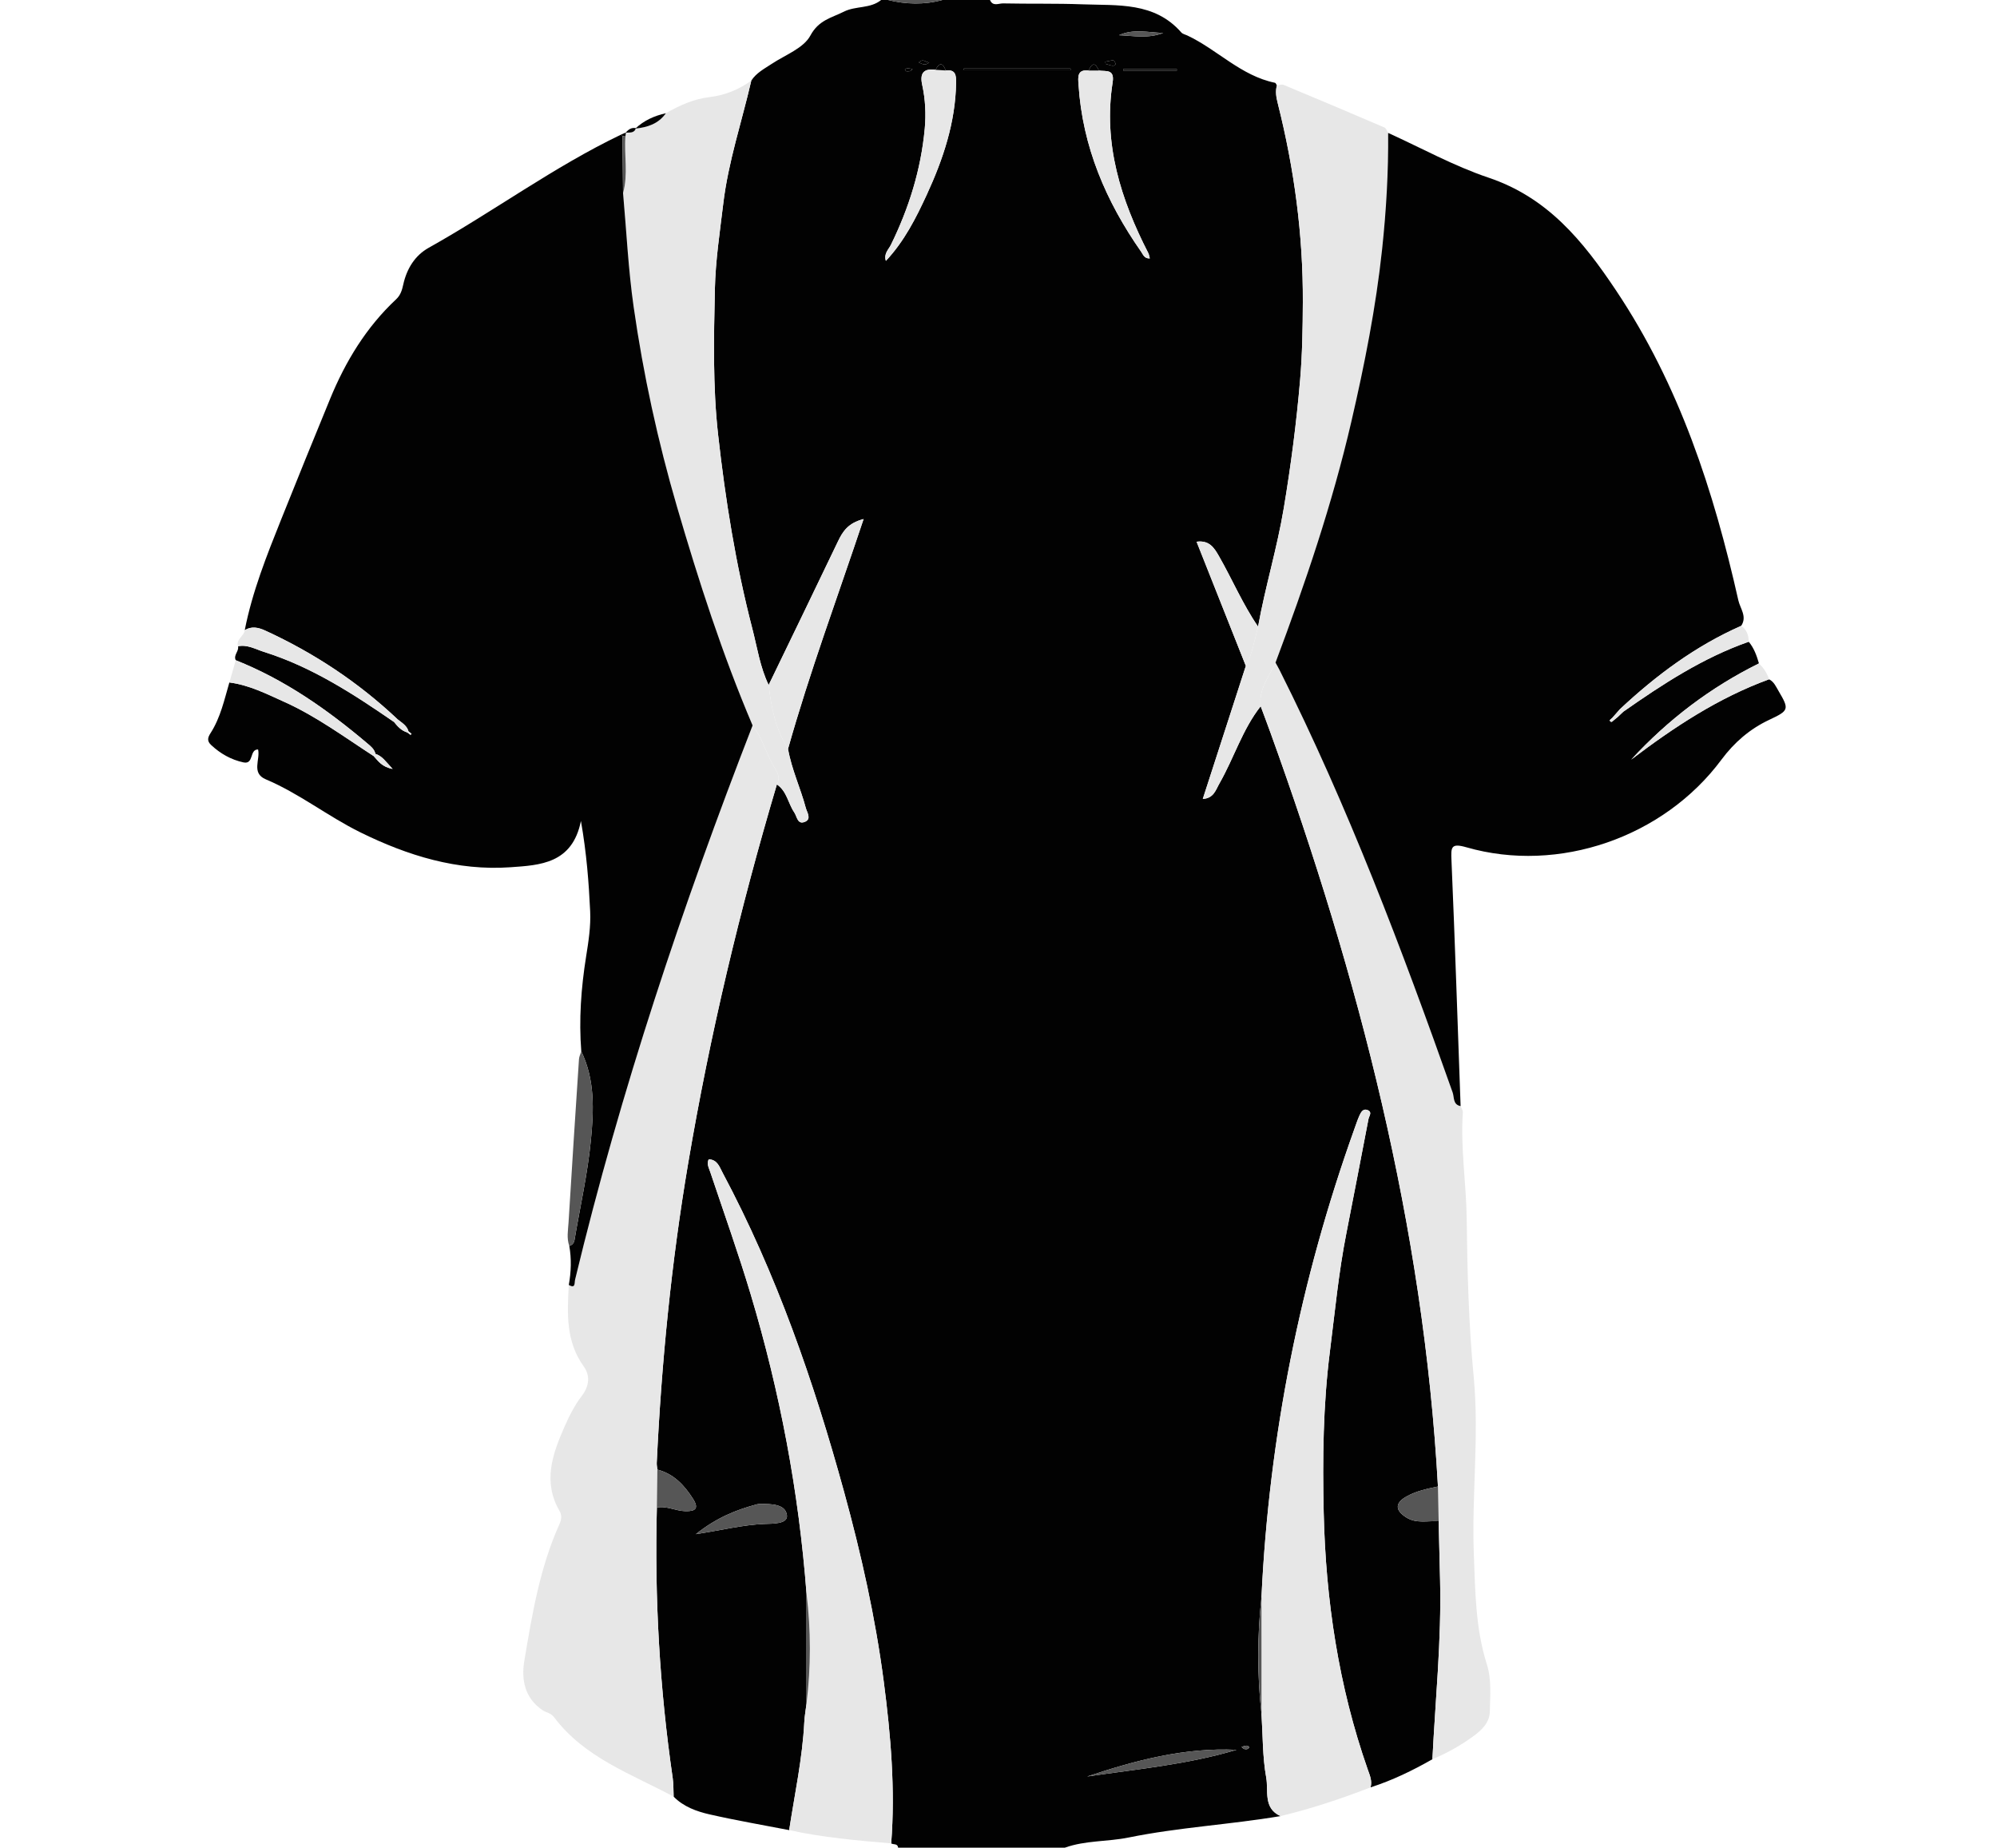
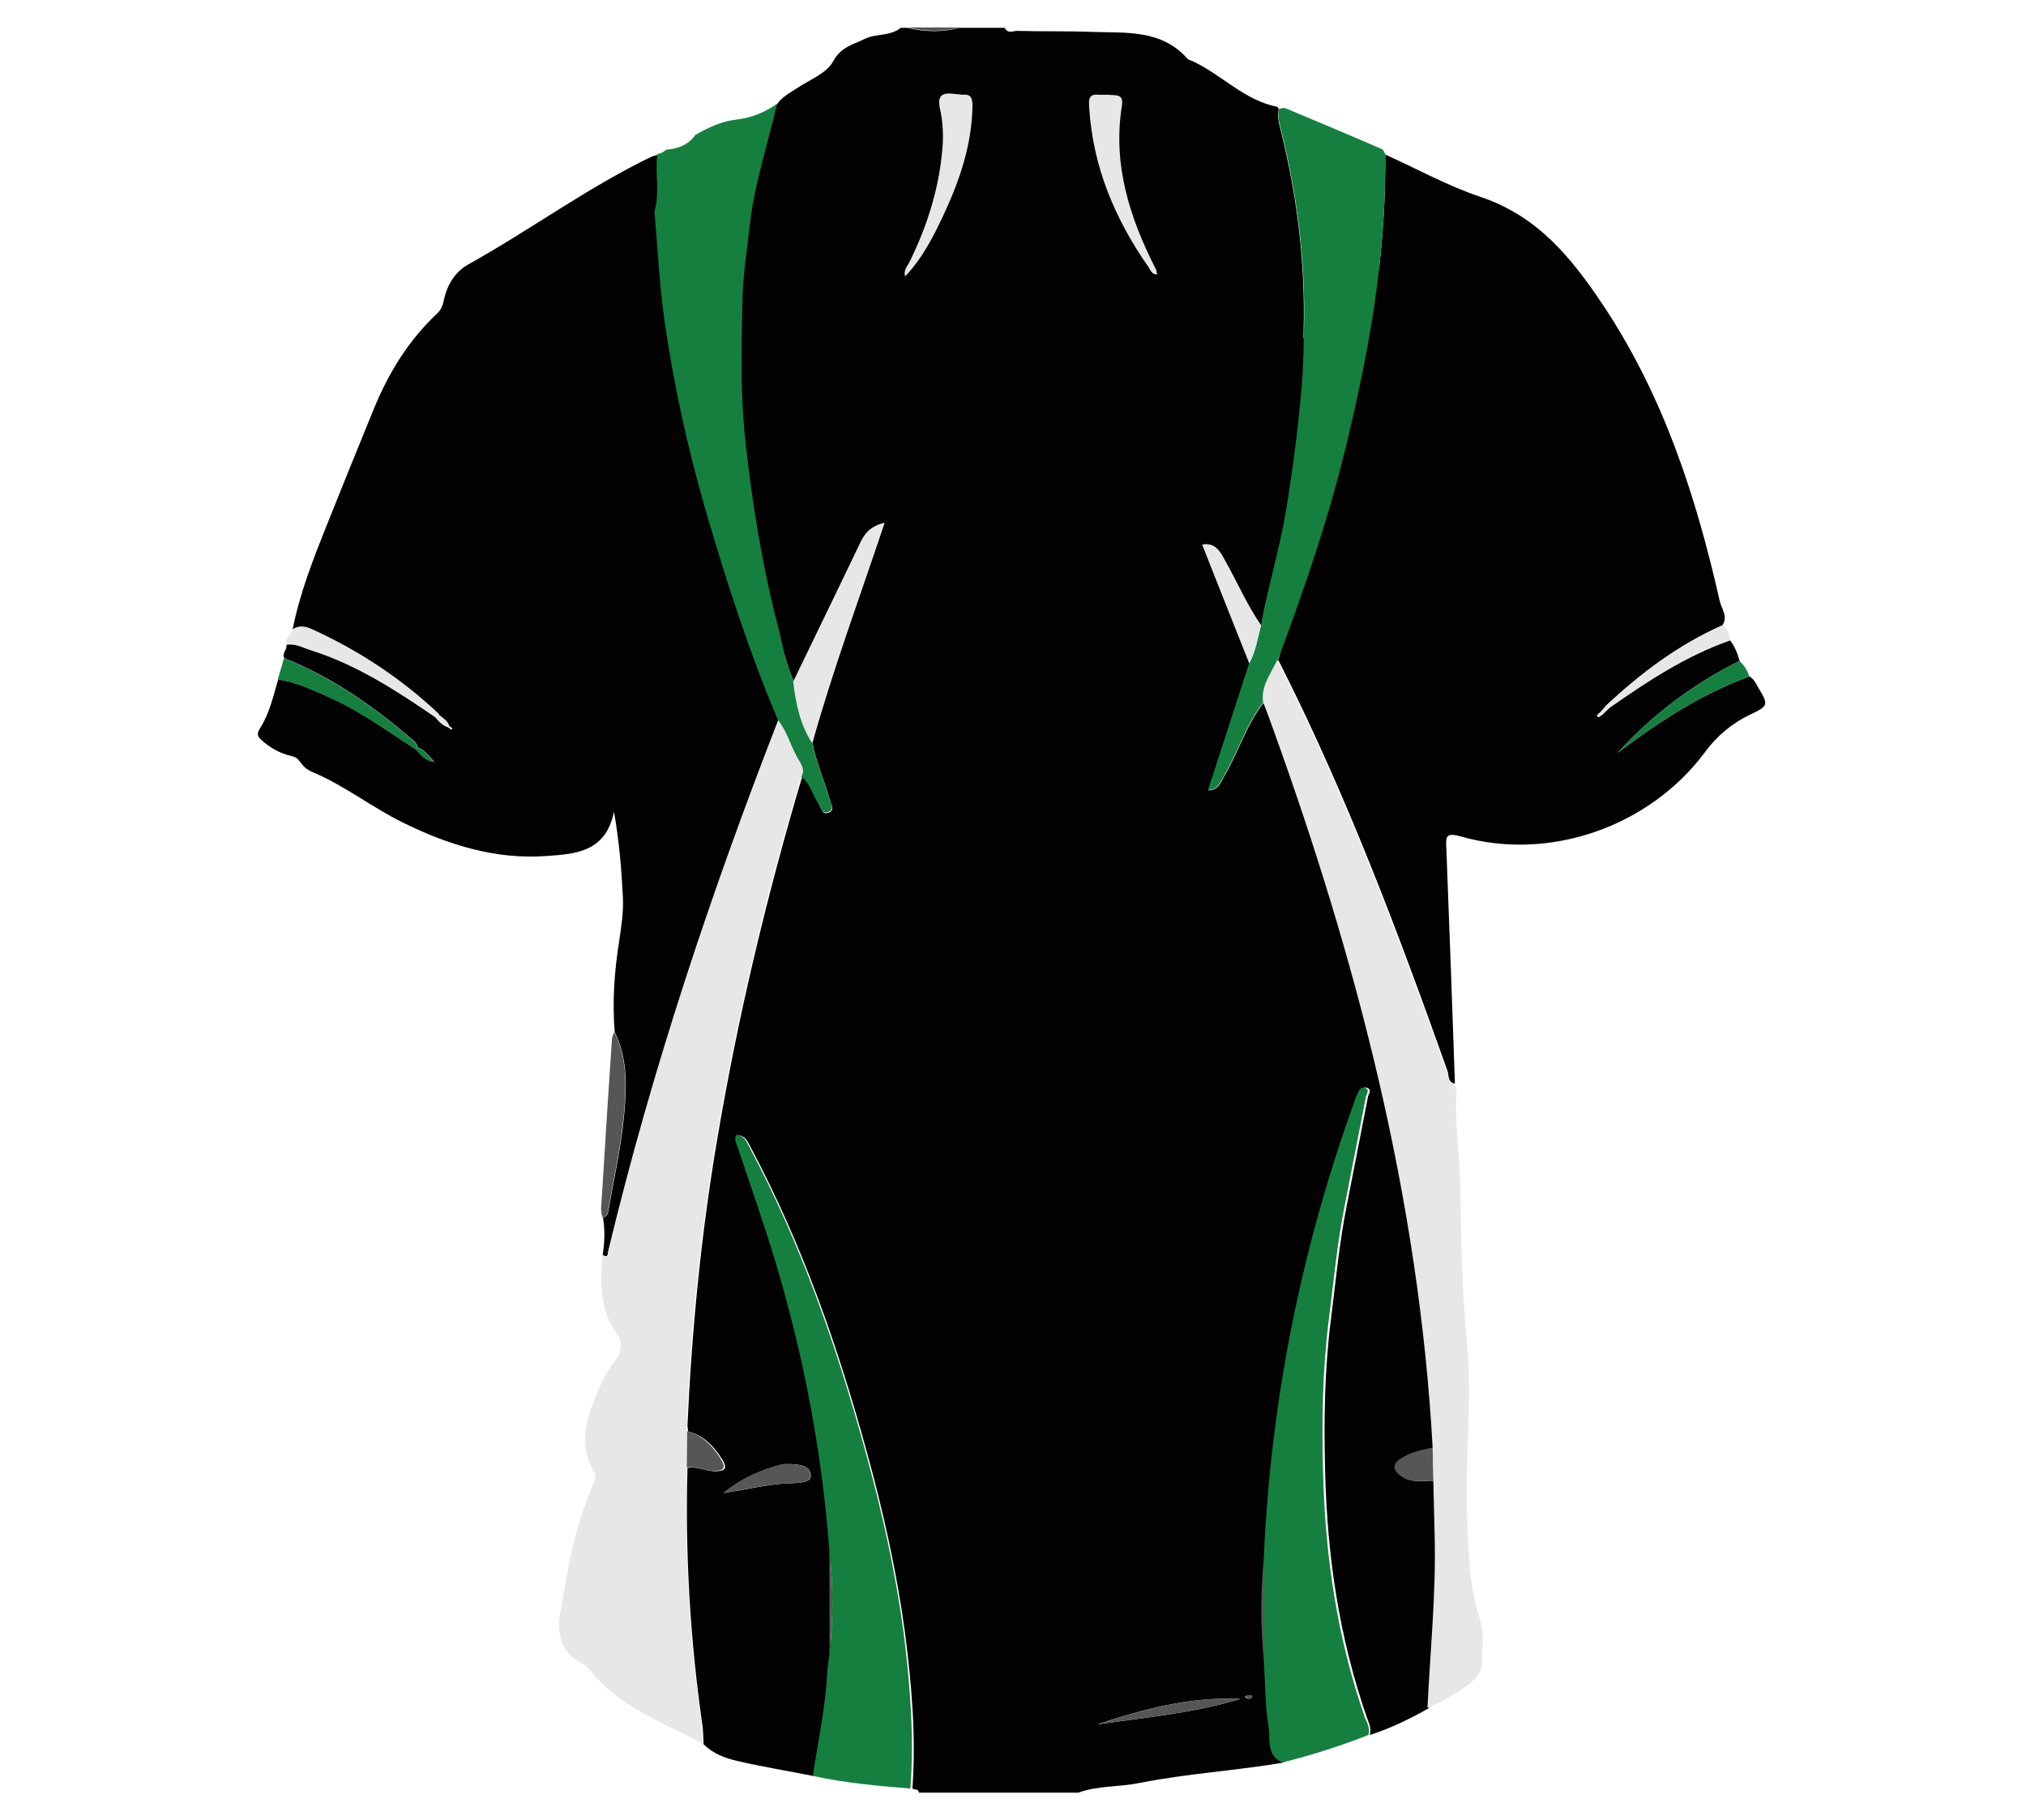
- <svg xmlns="http://www.w3.org/2000/svg" version="1.1" id="Layer_1" x="0px" y="0px" width="587px" height="543px" viewBox="0 0 587 543" enable-background="new 0 0 587 543" xml:space="preserve">
-   <style type="text/css">
- 	
- 	 .strip{fill:#E7E7E7;}
- 	 .bg{fill:#020202;}
- 	
- </style>
-   <path fill-rule="evenodd" clip-rule="evenodd" class="bg" d="M313,543c-16.333,0-32.667,0-49,0  c-0.141-1.294-1.359-0.839-2.04-1.258c1.227-15.944-0.131-31.82-2.189-47.567c-2.464-18.857-6.625-37.423-11.672-55.789  c-8.907-32.407-19.851-64.017-35.708-93.767c-0.919-1.726-1.503-3.79-4.07-3.934c-0.655,1.373,0.042,2.53,0.465,3.79  c4.005,11.943,8.249,23.817,11.865,35.878c8.61,28.719,14.15,58.042,16.419,87.96c0.001,10.779,0.002,21.559,0.004,32.338  c-0.224,1.799-0.562,3.592-0.654,5.398c-0.544,10.729-2.837,21.211-4.45,31.789c-7.806-1.517-15.652-2.856-23.4-4.624  c-3.841-0.877-7.648-2.249-10.559-5.215c-0.084-1.823-0.013-3.669-0.275-5.467c-3.842-26.363-5.359-52.86-4.655-79.489  c2.884-0.558,5.498,0.98,8.322,1.061c3.086,0.088,4.102-0.809,2.29-3.652c-2.551-4.001-5.652-7.325-10.464-8.56  c-0.066-0.66-0.218-1.324-0.187-1.979c1.401-29.525,4.305-58.906,9.238-88.048c6.372-37.645,15.207-74.732,26.076-111.333  c2.947,1.976,3.292,5.562,5.115,8.228c0.82,1.199,0.926,3.78,3.248,2.706c1.855-0.858,0.464-2.801,0.154-3.974  c-1.547-5.855-4.199-11.387-5.238-17.408c6.342-22.545,14.524-44.511,22.216-67.547c-4.57,1.161-6.147,3.663-7.537,6.569  c-6.741,14.093-13.575,28.14-20.376,42.203c-2.537-5.25-3.356-11.007-4.799-16.569c-4.856-18.723-7.912-37.778-10.057-56.98  c-1.589-14.224-1.256-28.528-0.95-42.789c0.18-8.388,1.463-16.763,2.463-25.118c1.476-12.335,5.464-24.115,8.243-36.163  c1.488-2.295,3.849-3.496,6.043-4.948c3.956-2.618,9.332-4.572,11.325-8.297c2.451-4.579,6.257-5.207,9.852-7.022  C251.505,1.681,255.806,2.602,259,0c0.667,0,1.333,0,2,0c5.333,1.293,10.667,1.448,16,0c4.667,0,9.333,0,14,0  c0.828,1.983,2.563,0.974,3.833,1c7.796,0.164,15.604-0.021,23.394,0.271c10.302,0.386,21.118-0.75,29.009,8.268  c0.399,0.457,1.159,0.601,1.755,0.882c8.846,4.166,15.786,11.869,25.787,13.908c0.229,0.046,0.37,0.519,0.55,0.79  c-0.502,1.816-0.178,3.511,0.285,5.349c4.819,19.13,7.436,38.556,7.344,58.308c-0.035,7.617-0.148,15.208-0.798,22.839  c-1.076,12.667-2.718,25.214-4.807,37.743c-1.956,11.732-5.451,23.106-7.555,34.791c-4.491-6.533-7.569-13.852-11.491-20.702  c-1.41-2.463-2.824-4.749-6.585-4.246c4.923,12.407,9.702,24.45,14.481,36.494c-4.2,12.976-8.4,25.952-12.653,39.093  c3.232-0.183,3.805-2.648,4.918-4.593c4.253-7.431,6.722-15.815,12.096-22.646c0.976,2.629,1.972,5.251,2.924,7.889  c25.886,71.698,44.954,144.91,49.186,221.419c-3.181,0.66-6.37,1.319-9.242,2.926c-3.397,1.899-3.406,4.032-0.124,6.131  c3.019,1.93,6.359,0.958,9.572,1.153c0.141,5.799,0.282,11.597,0.423,17.396c0.424,17.564-1.389,35.032-2.257,52.541  c-5.805,3.316-11.796,6.221-18.179,8.267c0.534-1.901-0.24-3.573-0.848-5.308c-8.559-24.428-12.333-49.713-12.927-75.475  c-0.363-15.751-0.178-31.502,1.81-47.211c1.473-11.636,2.572-23.312,4.853-34.836c2.213-11.182,4.333-22.383,6.499-33.575  c0.173-0.894,1.163-1.987-0.154-2.585c-1.446-0.656-2.078,0.603-2.553,1.675c-0.536,1.212-0.954,2.477-1.401,3.726  c-15.949,44.525-25.091,90.403-27.346,137.648c-1.257,11.471-1.271,22.94,0.007,34.411c0.401,6.243,0.285,12.58,1.394,18.695  c0.695,3.836-0.953,8.973,4.203,11.278c-14.843,2.499-29.926,3.301-44.695,6.303C325.51,541.275,319.047,540.828,313,543z   M274.993,20.527c-3.489-0.478-4.673,0.962-3.921,4.399c0.93,4.248,1.155,8.57,0.751,12.911c-1.117,12.007-4.643,23.307-9.94,34.102  c-0.687,1.398-2.165,2.592-1.484,4.726c5.41-5.769,8.834-12.556,12.015-19.448c4.813-10.431,8.425-21.206,8.623-32.879  c0.038-2.262-0.157-3.971-3.033-3.628C277.135,18.408,276.137,18.265,274.993,20.527z M323.002,20.733  c-0.991-2.37-1.992-2.376-3.004-0.014c-3.478-0.389-3.112,2.035-2.975,4.167c1.172,18.222,8.066,34.312,18.408,49.095  c0.553,0.79,0.922,2.054,2.542,1.963c-0.18-0.662-0.226-1.145-0.432-1.545c-8.094-15.772-13.315-32.178-10.492-50.188  C327.68,20.194,325.064,21.045,323.002,20.733z M204.533,450.858c7.499-1.138,13.711-2.741,20.173-3.001  c2.304-0.093,6.877,0.064,6.609-2.496c-0.355-3.384-4.632-3.385-7.814-3.388c-0.33,0-0.671,0.027-0.989,0.111  C216.409,443.709,210.629,446.014,204.533,450.858z M319.563,522.08c14.745-2.178,29.59-3.548,43.899-7.841  C348.229,513.52,333.784,517.318,319.563,522.08z M283.339,20.139c-0.069,0.167-0.138,0.334-0.207,0.501c10.516,0,21.031,0,31.548,0  c-0.003-0.167-0.005-0.334-0.007-0.501C304.229,20.139,293.783,20.139,283.339,20.139z M341.905,9.681  c-4.297-0.115-8.741-1.288-12.979,0.663C333.255,10.54,337.593,11.38,341.905,9.681z M345.906,20.774  c0-0.159-0.001-0.318-0.002-0.479c-5.24,0-10.481,0-15.722,0c0.001,0.16,0.002,0.319,0.003,0.479  C335.426,20.774,340.666,20.774,345.906,20.774z M324.893,18.119c0.033,0.218,0.065,0.437,0.099,0.654  c0.454,0.137,0.906,0.277,1.361,0.41c1.357,0.395,2.011-0.115,1.139-1.302C327.226,17.52,325.792,18.017,324.893,18.119z   M270.08,18.338c1.123,0.559,1.975,1.021,3.077-0.046C272.188,18.541,271.513,16.988,270.08,18.338z M268.245,20.331  c-0.582-0.118-1.025-0.271-1.469-0.274c-0.276-0.002-0.807,0.297-0.795,0.336c0.236,0.814,0.924,0.555,1.472,0.514  C267.679,20.89,267.885,20.604,268.245,20.331z M364.935,513.368c0.371,0.309,0.558,0.586,0.794,0.638  c0.596,0.132,1.22,0.138,1.477-0.582c0.017-0.049-0.496-0.411-0.76-0.407C366.008,513.022,365.573,513.207,364.935,513.368z" />
-   <path fill-rule="evenodd" clip-rule="evenodd" fill="#565656" d="M277,0c-5.333,1.448-10.667,1.293-16,0C266.333,0,271.667,0,277,0z  " />
-   <path fill-rule="evenodd" clip-rule="evenodd" class="strip" d="M198.011,528c-12.461-6.695-26.234-11.43-35.179-23.386  c-0.902-1.206-2.26-1.284-3.315-1.994c-5.242-3.526-6.342-8.918-5.396-14.545c2.3-13.67,4.555-27.393,10.336-40.18  c0.596-1.317,0.735-2.612,0.03-3.821c-4.991-8.56-2.109-16.695,1.411-24.714c1.395-3.177,3-6.366,5.096-9.101  c2.287-2.984,2.502-6.023,0.578-8.703c-5.293-7.37-4.843-15.607-4.38-23.929c2.042,1.156,1.616-0.592,1.851-1.569  c13.398-55.567,31.49-109.63,52.173-162.863c2.579,3.292,3.748,7.316,5.625,10.972c0.991,1.93,2.948,3.795,1.514,6.365  c-10.869,36.601-19.704,73.688-26.076,111.333c-4.933,29.142-7.836,58.522-9.238,88.048c-0.031,0.655,0.121,1.319,0.187,1.979  c-0.049,3.717-0.098,7.435-0.147,11.151c-0.704,26.629,0.813,53.126,4.655,79.489C197.998,524.331,197.927,526.177,198.011,528z" />
-   <path fill-rule="evenodd" clip-rule="evenodd" class="strip" d="M429.328,325.062c0.232,0.606,0.704,1.229,0.663,1.815  c-0.724,10.493,1.006,20.894,1.132,31.367c0.185,15.418,0.571,30.887,2.044,46.222c1.679,17.481-0.608,34.862,0.051,52.243  c0.41,10.803,0.479,21.842,3.819,32.368c1.453,4.575,0.953,9.237,0.888,13.867c-0.046,3.292-2.393,5.489-4.803,7.26  c-3.731,2.74-7.783,5.01-12.078,6.798c0.868-17.509,2.681-34.977,2.257-52.541c-0.141-5.799-0.282-11.597-0.423-17.396  c-0.068-3.403-0.138-6.807-0.206-10.21c-4.231-76.509-23.3-149.721-49.186-221.419c-0.952-2.638-1.948-5.26-2.921-7.883  c-0.656-4.986,2.446-8.702,4.359-12.822c0.396,0.727,0.814,1.441,1.186,2.18c20.129,40.083,35.941,81.934,50.878,124.145  C427.495,322.486,427.021,324.632,429.328,325.062z" />
-   <path fill-rule="evenodd" clip-rule="evenodd" class="strip" d="M228.355,230.532c1.434-2.57-0.523-4.436-1.514-6.365  c-1.877-3.655-3.046-7.68-5.625-10.972c-8.885-20.887-15.838-42.446-22.201-64.202c-5.643-19.294-9.915-38.92-12.76-58.804  c-1.585-11.07-2.109-22.293-3.112-33.446c1.549-5.49,0.283-11.099,0.688-16.639c0.054-0.39,0.108-0.78,0.162-1.17l-0.063,0.054  c1.149-0.103,2.504,0.257,2.992-1.332c0,0-0.166,0.131-0.165,0.132c3.567-0.359,6.792-1.399,8.973-4.514  c3.99-2.286,8.148-4.18,12.758-4.726c4.567-0.541,8.645-2.192,12.349-4.859c-2.779,12.048-6.767,23.828-8.243,36.163  c-1,8.355-2.283,16.73-2.463,25.118c-0.306,14.261-0.639,28.565,0.95,42.789c2.145,19.202,5.201,38.258,10.057,56.98  c1.443,5.563,2.262,11.319,4.802,16.567c0.745,6.607,2.064,13.042,5.695,18.776c1.039,6.021,3.691,11.553,5.238,17.408  c0.31,1.173,1.701,3.115-0.154,3.974c-2.322,1.074-2.428-1.507-3.248-2.706C231.647,236.094,231.302,232.508,228.355,230.532z" />
-   <path fill-rule="evenodd" clip-rule="evenodd" class="strip" d="M374.925,194.731c-1.913,4.12-5.016,7.836-4.359,12.822  c-5.377,6.825-7.846,15.21-12.099,22.641c-1.113,1.944-1.686,4.41-4.918,4.593c4.253-13.141,8.453-26.117,12.653-39.093  c1.97-3.608,2.551-7.649,3.595-11.546c2.104-11.685,5.599-23.059,7.555-34.791c2.089-12.529,3.73-25.076,4.807-37.743  c0.649-7.631,0.763-15.222,0.798-22.839c0.092-19.752-2.524-39.178-7.344-58.308c-0.463-1.838-0.787-3.532-0.285-5.349  c0.655-0.073,1.416-0.406,1.945-0.186c9.916,4.127,19.811,8.305,29.681,12.541c0.496,0.213,0.726,1.046,1.079,1.59  c0.098,11.433-0.556,22.785-1.775,34.188c-1.83,17.115-5.162,33.897-9.031,50.605C391.622,148.052,383.645,171.512,374.925,194.731z  " />
-   <path fill-rule="evenodd" clip-rule="evenodd" class="strip" d="M402.865,525.269c-8.65,3.36-17.442,6.281-26.47,8.445  c-5.15-2.307-3.502-7.443-4.197-11.279c-1.108-6.115-0.992-12.452-1.393-18.692c-0.002-11.469-0.005-22.941-0.008-34.414  c2.255-47.245,11.396-93.123,27.346-137.648c0.447-1.249,0.865-2.514,1.401-3.726c0.475-1.072,1.106-2.331,2.553-1.675  c1.317,0.598,0.327,1.691,0.154,2.585c-2.166,11.192-4.286,22.394-6.499,33.575c-2.28,11.524-3.38,23.2-4.853,34.836  c-1.987,15.709-2.173,31.46-1.81,47.211c0.594,25.762,4.368,51.047,12.927,75.475C402.625,521.695,403.399,523.367,402.865,525.269z  " />
-   <path fill-rule="evenodd" clip-rule="evenodd" class="strip" d="M261.96,541.742c-10.053-0.864-20.107-1.729-29.99-3.903  c1.613-10.578,3.906-21.06,4.45-31.789c0.092-1.807,0.43-3.6,0.654-5.395c1.302-10.778,1.313-21.56-0.004-32.342  c-2.269-29.918-7.809-59.241-16.419-87.96c-3.616-12.061-7.859-23.935-11.865-35.878c-0.423-1.26-1.12-2.417-0.465-3.79  c2.567,0.144,3.15,2.208,4.07,3.934c15.857,29.75,26.801,61.359,35.708,93.767c5.048,18.366,9.208,36.932,11.672,55.789  C261.829,509.922,263.187,525.798,261.96,541.742z" />
-   <path fill-rule="evenodd" clip-rule="evenodd" class="strip" d="M231.634,220.084c-3.631-5.734-4.95-12.169-5.695-18.776  c6.799-14.062,13.633-28.108,20.374-42.201c1.39-2.906,2.967-5.408,7.537-6.569C246.158,175.573,237.976,197.539,231.634,220.084z" />
-   <path fill-rule="evenodd" clip-rule="evenodd" class="strip" d="M323.002,20.733c2.063,0.312,4.678-0.539,4.048,3.479  c-2.823,18.01,2.398,34.415,10.492,50.188c0.206,0.4,0.252,0.883,0.432,1.545c-1.62,0.091-1.989-1.173-2.542-1.963  c-10.342-14.783-17.236-30.873-18.408-49.095c-0.138-2.132-0.503-4.556,2.975-4.167C320.999,20.725,322,20.729,323.002,20.733z" />
-   <path fill-rule="evenodd" clip-rule="evenodd" class="strip" d="M278.002,20.71c2.876-0.343,3.071,1.366,3.033,3.628  c-0.198,11.673-3.81,22.448-8.623,32.879c-3.181,6.893-6.605,13.68-12.015,19.448c-0.681-2.134,0.797-3.327,1.484-4.726  c5.297-10.795,8.823-22.095,9.94-34.102c0.404-4.341,0.179-8.663-0.751-12.911c-0.752-3.438,0.432-4.877,3.921-4.399  C275.996,20.588,276.999,20.649,278.002,20.71z" />
-   <path fill-rule="evenodd" clip-rule="evenodd" class="strip" d="M369.797,184.148c-1.044,3.896-1.625,7.938-3.595,11.546  c-4.779-12.044-9.559-24.087-14.481-36.494c3.761-0.503,5.175,1.783,6.585,4.246C362.228,170.297,365.306,177.615,369.797,184.148z" />
-   <path fill-rule="evenodd" clip-rule="evenodd" fill="#565656" d="M204.533,450.858c6.096-4.845,11.875-7.149,17.979-8.773  c0.317-0.084,0.659-0.111,0.989-0.111c3.182,0.003,7.458,0.004,7.814,3.388c0.269,2.561-4.305,2.403-6.609,2.496  C218.245,448.117,212.032,449.721,204.533,450.858z" />
-   <path fill-rule="evenodd" clip-rule="evenodd" fill="#565656" d="M319.563,522.08c14.222-4.762,28.667-8.561,43.899-7.841  C349.152,518.532,334.308,519.902,319.563,522.08z" />
-   <path fill-rule="evenodd" clip-rule="evenodd" fill="#565656" d="M422.672,436.855c0.068,3.403,0.138,6.807,0.206,10.21  c-3.213-0.195-6.554,0.776-9.572-1.153c-3.282-2.099-3.273-4.231,0.124-6.131C416.302,438.175,419.491,437.516,422.672,436.855z" />
-   <path fill-rule="evenodd" clip-rule="evenodd" fill="#565656" d="M193.081,443.044c0.049-3.717,0.098-7.435,0.147-11.151  c4.813,1.234,7.914,4.559,10.464,8.56c1.813,2.844,0.796,3.74-2.29,3.652C198.578,444.024,195.965,442.486,193.081,443.044z" />
-   <path fill-rule="evenodd" clip-rule="evenodd" fill="#565656" d="M370.798,469.328c0.003,11.473,0.006,22.945,0.008,34.414  C369.526,492.269,369.541,480.799,370.798,469.328z" />
-   <path fill-rule="evenodd" clip-rule="evenodd" class="bg" d="M283.339,20.139c10.444,0,20.89,0,31.334,0  c0.002,0.167,0.004,0.334,0.007,0.501c-10.517,0-21.032,0-31.548,0C283.201,20.473,283.27,20.306,283.339,20.139z" />
-   <path fill-rule="evenodd" clip-rule="evenodd" fill="#565656" d="M237.07,468.313c1.317,10.782,1.306,21.563,0.004,32.342  C237.072,489.872,237.071,479.093,237.07,468.313z" />
-   <path fill-rule="evenodd" clip-rule="evenodd" fill="#565656" d="M341.905,9.681c-4.313,1.699-8.65,0.859-12.979,0.663  C333.164,8.393,337.608,9.565,341.905,9.681z" />
-   <path fill-rule="evenodd" clip-rule="evenodd" class="bg" d="M345.906,20.774c-5.24,0-10.48,0-15.721,0  c-0.001-0.159-0.002-0.318-0.003-0.479c5.24,0,10.481,0,15.722,0C345.905,20.456,345.906,20.615,345.906,20.774z" />
-   <path fill-rule="evenodd" clip-rule="evenodd" class="bg" d="M324.893,18.119c0.899-0.103,2.333-0.6,2.599-0.237  c0.872,1.187,0.219,1.696-1.139,1.302c-0.455-0.133-0.907-0.273-1.361-0.41C324.958,18.556,324.926,18.337,324.893,18.119z" />
-   <path fill-rule="evenodd" clip-rule="evenodd" class="bg" d="M323.002,20.733c-1.002-0.004-2.003-0.009-3.004-0.014  C321.01,18.357,322.011,18.363,323.002,20.733z" />
-   <path fill-rule="evenodd" clip-rule="evenodd" class="bg" d="M278.002,20.71c-1.003-0.061-2.006-0.122-3.01-0.183  C276.137,18.265,277.135,18.408,278.002,20.71z" />
-   <path fill-rule="evenodd" clip-rule="evenodd" class="bg" d="M270.08,18.338c1.433-1.35,2.108,0.203,3.077-0.046  C272.055,19.359,271.202,18.896,270.08,18.338z" />
-   <path fill-rule="evenodd" clip-rule="evenodd" class="bg" d="M268.245,20.331c-0.36,0.272-0.566,0.559-0.792,0.575  c-0.547,0.041-1.235,0.301-1.472-0.514c-0.012-0.039,0.519-0.338,0.795-0.336C267.22,20.06,267.663,20.213,268.245,20.331z" />
-   <path fill-rule="evenodd" clip-rule="evenodd" fill="#565656" d="M364.935,513.368c0.639-0.161,1.073-0.346,1.511-0.352  c0.264-0.004,0.776,0.358,0.76,0.407c-0.257,0.72-0.881,0.714-1.477,0.582C365.492,513.954,365.306,513.677,364.935,513.368z" />
-   <path fill-rule="evenodd" clip-rule="evenodd" class="bg" d="M183.143,56.742c1.002,11.154,1.527,22.377,3.112,33.447  c2.846,19.884,7.118,39.51,12.76,58.804c6.363,21.756,13.315,43.315,22.201,64.202c-20.683,53.233-38.775,107.296-52.173,162.863  c-0.235,0.978,0.19,2.726-1.851,1.569c0.687-3.821,0.819-7.65,0.145-11.488c0.904-0.231,1.381-0.839,1.534-1.734  c1.657-9.751,3.848-19.449,4.811-29.268c0.86-8.773,1.251-17.78-2.819-26.152c-0.728-9.337-0.058-18.619,1.411-27.83  c0.71-4.45,1.413-8.892,1.198-13.382c-0.406-8.462-1.031-16.914-2.713-26.508c-2.53,12.598-12.076,12.99-20.701,13.602  c-15.64,1.108-30.236-3.407-44.146-10.263c-9.533-4.697-17.935-11.411-27.786-15.575c-4.345-1.836-1.569-5.837-2.264-8.774  c-2.609-0.06-1.169,4.474-4.302,3.797c-3.664-0.791-6.792-2.573-9.526-5.135c-1.275-1.195-0.94-2.231-0.132-3.488  c2.922-4.549,4.032-9.785,5.521-14.868c5.826,0.749,10.992,3.389,16.241,5.752c9.369,4.218,17.598,10.335,26.169,15.879  c1.328,1.439,2.431,3.215,5.58,3.781c-2.016-2.126-3.057-3.804-5.057-4.419c-0.303-1.402-1.386-2.242-2.378-3.081  c-11.754-9.943-24.257-18.711-38.678-24.439c-0.76-1.531,1.009-2.648,0.674-4.111c2.776-0.562,5.128,0.873,7.606,1.652  c14.064,4.422,26.25,12.342,38.246,20.608c1.06,1.331,2.197,2.563,3.902,3.075c0.313,0.24,0.619,0.489,0.945,0.707  c0.021,0.014,0.197-0.205,0.302-0.315c-0.301-0.239-0.603-0.479-0.904-0.718c-0.461-1.713-1.939-2.507-3.179-3.517  c-11.524-10.882-24.554-19.513-38.953-26.109c-2.012-0.921-3.971-1.345-5.996-0.12c2.208-11.283,6.449-21.902,10.695-32.511  c4.743-11.851,9.55-23.676,14.405-35.48c4.53-11.016,10.621-21.037,19.388-29.233c1.36-1.272,1.755-2.783,2.107-4.364  c1.029-4.629,3.429-8.519,7.461-10.774c19.102-10.684,36.776-23.79,56.577-33.275c0.126,0.146,0.258,0.286,0.395,0.42  C183.027,45.559,183.085,51.15,183.143,56.742z" />
-   <path fill-rule="evenodd" clip-rule="evenodd" class="strip" d="M115.825,212.183c-11.997-8.267-24.182-16.187-38.246-20.608  c-2.479-0.779-4.831-2.214-7.606-1.652c-0.663-2.128,1.8-2.955,1.97-4.736c2.025-1.225,3.984-0.801,5.996,0.12  c14.399,6.597,27.429,15.228,38.953,26.109C116.536,211.671,116.18,211.927,115.825,212.183z" />
-   <path fill-rule="evenodd" clip-rule="evenodd" fill="#565656" d="M170.862,308.985c4.07,8.372,3.68,17.379,2.819,26.152  c-0.963,9.818-3.154,19.517-4.811,29.268c-0.152,0.896-0.63,1.503-1.534,1.734c-0.823-2.266-0.357-4.595-0.218-6.875  c0.971-15.999,2.012-31.993,3.067-47.986C170.237,310.502,170.628,309.749,170.862,308.985z" />
-   <path fill-rule="evenodd" clip-rule="evenodd" class="strip" d="M69.298,194.033c14.42,5.729,26.923,14.496,38.678,24.439  c0.992,0.839,2.075,1.679,2.378,3.081c-0.169,0.218-0.343,0.431-0.523,0.639c-8.57-5.545-16.799-11.662-26.168-15.88  c-5.249-2.363-10.415-5.003-16.241-5.752C68.049,198.381,68.673,196.207,69.298,194.033z" />
-   <path fill-rule="evenodd" clip-rule="evenodd" class="bg" d="M195.729,33.274c-2.181,3.114-5.406,4.154-8.973,4.514  C189.296,35.389,192.357,34.022,195.729,33.274z" />
-   <path fill-rule="evenodd" clip-rule="evenodd" class="bg" d="M186.921,37.656c-0.488,1.589-1.843,1.229-2.992,1.332  C184.707,38.051,185.611,37.399,186.921,37.656z" />
-   <path fill-rule="evenodd" clip-rule="evenodd" class="bg" d="M183.993,38.935c-0.054,0.39-0.108,0.78-0.16,1.17  c-0.287-0.04-0.575-0.086-0.863-0.138c-0.137-0.134-0.269-0.273-0.395-0.42C183.047,39.342,183.52,39.139,183.993,38.935z" />
-   <path fill-rule="evenodd" clip-rule="evenodd" class="bg" d="M374.925,194.731c8.72-23.22,16.697-46.68,22.301-70.874  c3.869-16.708,7.201-33.49,9.031-50.605c1.22-11.402,1.873-22.755,1.775-34.188c9.798,4.438,19.313,9.715,29.457,13.128  c17.414,5.858,27.716,18.478,37.519,33.145c18.66,27.916,28.709,58.874,35.964,91.095c0.548,2.431,2.641,4.77,0.838,7.487  c-13.428,5.917-24.997,14.538-35.647,24.496c-0.429,0.488-0.857,0.976-1.286,1.464c-0.313,0.354-0.626,0.707-0.939,1.062  c-0.277,0.273-0.835,0.713-0.787,0.794c0.538,0.908,0.909,0.073,1.341-0.188c0.328-0.268,0.656-0.536,0.984-0.804  c0.559-0.528,1.117-1.057,1.677-1.585c11.587-8.113,23.39-15.84,36.868-20.563c1.557,1.862,2.344,4.087,3.007,6.371  c-14.288,7.066-26.743,16.555-37.553,28.273c12.565-9.537,25.61-18.163,40.52-23.604c1.448,0.707,2.04,2.159,2.78,3.41  c3.221,5.441,3.093,5.762-2.737,8.503c-5.692,2.678-10.28,6.644-14.024,11.688c-16.949,22.832-47.839,33.58-74.974,25.767  c-4.563-1.313-4.556-0.003-4.393,3.793c1.031,24.083,1.816,48.176,2.683,72.266c-2.307-0.43-1.833-2.575-2.34-4.006  c-14.937-42.211-30.749-84.062-50.878-124.145C375.739,196.173,375.321,195.458,374.925,194.731z" />
-   <path fill-rule="evenodd" clip-rule="evenodd" class="strip" d="M519.993,199.636c-14.909,5.44-27.954,14.066-40.52,23.604  c10.81-11.719,23.265-21.207,37.553-28.273C518.403,196.276,519.417,197.817,519.993,199.636z" />
-   <path fill-rule="evenodd" clip-rule="evenodd" class="strip" d="M514.02,188.595c-13.479,4.723-25.281,12.449-36.868,20.563  c-0.33-0.247-0.66-0.495-0.989-0.742c10.65-9.958,22.22-18.579,35.647-24.496C513.462,185.045,513.99,186.701,514.02,188.595z" />
-   <path fill-rule="evenodd" clip-rule="evenodd" fill="#565656" d="M182.97,39.967c0.288,0.052,0.576,0.098,0.863,0.138  c-0.407,5.54,0.859,11.148-0.69,16.639C183.085,51.15,183.027,45.559,182.97,39.967z" />
-   <path fill-rule="evenodd" clip-rule="evenodd" class="strip" d="M119.726,215.259c-1.704-0.514-2.842-1.745-3.901-3.076  c0.355-0.256,0.711-0.512,1.066-0.768c1.239,1.01,2.718,1.804,3.179,3.517L119.726,215.259z" />
-   <path fill-rule="evenodd" clip-rule="evenodd" class="strip" d="M110.354,221.554c2,0.615,3.042,2.293,5.057,4.419  c-3.149-0.566-4.252-2.342-5.58-3.781C110.011,221.984,110.186,221.771,110.354,221.554z" />
-   <path fill-rule="evenodd" clip-rule="evenodd" class="strip" d="M120.07,214.932c0.301,0.239,0.603,0.479,0.904,0.718  c-0.104,0.11-0.281,0.329-0.302,0.315c-0.327-0.218-0.633-0.467-0.945-0.707C119.726,215.259,120.07,214.932,120.07,214.932z" />
-   <path fill-rule="evenodd" clip-rule="evenodd" class="strip" d="M474.876,209.879c0.429-0.488,0.857-0.976,1.286-1.464  c0.329,0.247,0.659,0.495,0.989,0.742c-0.56,0.528-1.118,1.057-1.677,1.585C475.275,210.454,475.076,210.167,474.876,209.879z" />
-   <path fill-rule="evenodd" clip-rule="evenodd" class="strip" d="M473.937,210.94c0.313-0.354,0.626-0.708,0.939-1.062  c0.2,0.288,0.399,0.575,0.599,0.863c-0.328,0.268-0.656,0.536-0.984,0.804C474.314,211.336,474.129,211.135,473.937,210.94z" />
-   <path fill-rule="evenodd" clip-rule="evenodd" class="strip" d="M474.49,211.546c-0.432,0.262-0.803,1.097-1.341,0.188  c-0.048-0.081,0.51-0.521,0.787-0.794C474.129,211.135,474.314,211.336,474.49,211.546z" />
+ <svg xmlns="http://www.w3.org/2000/svg" version="1.1" id="Layer_1" x="0px" y="0px" width="590px" height="530px" viewBox="0 0 590 530" enable-background="new 0 0 590 530" xml:space="preserve">
+   <path id="la_x7C_Main_Color_x7C_main" fill="#020202" d="M512,200.2c-0.7-1.2-1.3-2.6-2.6-3.2c-14.1,5.2-26.5,13.3-38.4,22.3  c10.2-11.1,22-20.1,35.6-26.8c-0.6-2.2-1.4-4.3-2.8-6c-12.8,4.5-23.9,11.8-34.9,19.5c-0.5,0.5-1.1,1-1.6,1.5  c-0.3,0.3-0.6,0.5-0.9,0.8c-0.4,0.2-0.8,1-1.3,0.2c0-0.1,0.5-0.5,0.7-0.8c0.3-0.3,0.6-0.7,0.9-1c0.4-0.5,0.8-0.9,1.2-1.4  c10.1-9.4,21-17.6,33.7-23.2c1.7-2.6-0.3-4.8-0.8-7.1c-6.9-30.5-16.4-59.8-34-86.2c-9.3-13.9-19-25.8-35.5-31.4  c-9.6-3.2-18.6-8.2-27.9-12.4c0.1,10.8-0.5,21.6-1.7,32.4c-0.9,8-11.3,14.6-22.1,21.1c0-2.1,0.1-4.3,0.1-6.4  c0.1-18.7-2.4-37.1-7-55.2c-0.4-1.7-0.7-3.3-0.3-5.1c-0.2-0.3-0.3-0.7-0.5-0.7c-9.5-1.9-16-9.2-24.4-13.2c-0.6-0.3-1.3-0.4-1.7-0.8  c-7.5-8.5-17.7-7.5-27.5-7.8C310.9,9,303.5,9.2,296.2,9c-1.2,0-2.8,0.9-3.6-0.9c-4.4,0-8.8,0-13.3,0c-5,1.4-10.1,1.2-15.1,0  c-0.6,0-1.3,0-1.9,0c-3,2.5-7.1,1.6-10.4,3.2c-3.4,1.7-7,2.3-9.3,6.6c-1.9,3.5-7,5.4-10.7,7.9c-2.1,1.4-4.3,2.5-5.7,4.7  c-9.9,7.1-36.1,15.2-36.2,15c-18.7,9-35.5,21.4-53.6,31.5c-3.8,2.1-6.1,5.8-7.1,10.2c-0.3,1.5-0.7,2.9-2,4.1  c-8.3,7.8-14.1,17.2-18.4,27.7c-4.6,11.2-9.1,22.4-13.6,33.6c-4,10-8,20.1-10.1,30.8c1.9-1.2,3.8-0.8,5.7,0.1  c13.6,6.2,26,14.4,36.9,24.7c1.2,1,2.6,1.7,3,3.3c0.3,0.2,0.6,0.5,0.9,0.7c-0.1,0.1-0.3,0.3-0.3,0.3c-0.3-0.2-0.6-0.4-0.9-0.7  c-1.6-0.5-2.7-1.7-3.7-2.9c-11.4-7.8-22.9-15.3-36.2-19.5c-2.3-0.7-4.6-2.1-7.2-1.6c0.3,1.4-1.4,2.4-0.6,3.9  c13.7,5.4,25.5,13.7,36.6,23.1c0.9,0.8,2,1.6,2.3,2.9c1.9,0.6,2.9,2.2,4.8,4.2c-3-0.5-4-2.2-5.3-3.6c-8.1-5.2-15.9-11-24.8-15  c-5-2.2-9.9-4.7-15.4-5.4c-1.4,4.8-2.5,9.8-5.2,14.1c-0.8,1.2-1.1,2.2,0.1,3.3c2.6,2.4,5.5,4.1,9,4.9c3,0.6,2.1,3,6.2,4.7  c9.3,3.9,17.3,10.3,26.3,14.7c13.2,6.5,27,10.8,41.8,9.7c8.2-0.6,17.2-1,19.6-12.9c1.6,9.1,2.2,17.1,2.6,25.1  c0.2,4.3-0.5,8.5-1.1,12.7c-1.4,8.7-2,17.5-1.3,26.3c3.9,7.9,3.5,16.5,2.7,24.8c-0.9,9.3-3,18.5-4.6,27.7c-0.1,0.8-0.6,1.4-1.5,1.6  c0.6,3.6,0.5,7.3-0.1,10.9c1.9,1.1,1.5-0.6,1.8-1.5c12.7-52.6,29.8-103.8,49.4-154.2c-2.2-5.1-1-11.7,1.8-19.1  c0.7,2.7,1.5,5.3,2.7,7.8c6.4-13.3,12.9-26.6,19.3-40c1.3-2.8,2.8-5.1,7.1-6.2c-7.3,21.8-15,42.6-21,64c1,5.7,3.5,10.9,5,16.5  c0.3,1.1,1.6,3-0.1,3.8c-2.2,1-2.3-1.4-3.1-2.6c-1.7-2.5-2.1-5.9-4.8-7.8c-10.3,34.7-18.7,69.8-24.7,105.4  c-4.7,27.6-7.4,55.4-8.7,83.4c0,0.6,0.1,1.2,0.2,1.9c4.6,1.2,7.5,4.3,9.9,8.1c1.7,2.7,0.8,3.5-2.2,3.5c-2.7-0.1-5.1-1.5-7.9-1  c-0.7,25.2,0.8,50.3,4.4,75.3c0.2,1.7,0.2,3.5,0.3,5.2c2.8,2.8,6.4,4.1,10,4.9c7.3,1.7,14.8,2.9,22.2,4.4c1.5-10,3.7-19.9,4.2-30.1  c0.1-1.7,0.4-3.4,0.6-5.1c0-10.2,0-20.4,0-30.6c-2.1-28.3-7.4-56.1-15.5-83.3c-3.4-11.4-7.4-22.7-11.2-34c-0.4-1.2-1.1-2.3-0.4-3.6  c2.4,0.1,3,2.1,3.9,3.7c15,28.2,25.4,58.1,33.8,88.8c4.8,17.4,8.7,35,11.1,52.8c1.9,14.9,3.2,29.9,2.1,45c0.6,0.4,1.8,0,1.9,1.2  c15.5,0,30.9,0,46.4,0c5.7-2.1,11.8-1.6,17.7-2.8c14-2.8,28.3-3.6,42.3-6c-4.9-2.2-3.3-7-4-10.7c-1-5.8-0.9-11.8-1.3-17.7  c-1.2-10.9-1.2-21.7,0-32.6c2.1-44.7,10.8-88.2,25.9-130.3c0.4-1.2,0.8-2.4,1.3-3.5c0.5-1,1-2.2,2.4-1.6c1.2,0.6,0.3,1.6,0.1,2.4  c-2.1,10.6-4.1,21.2-6.2,31.8c-2.2,10.9-3.2,22-4.6,33c-1.9,14.9-2.1,29.8-1.7,44.7c0.6,24.4,4.1,48.3,12.2,71.5  c0.6,1.6,1.3,3.2,0.8,5c6-1.9,11.7-4.7,17.2-7.8c0.8-16.6,2.5-33.1,2.1-49.7c-0.1-5.5-0.3-11-0.4-16.5c-3-0.2-6.2,0.7-9.1-1.1  c-3.1-2-3.1-4,0.1-5.8c2.7-1.5,5.7-2.1,8.7-2.8c-4-72.4-22.1-141.8-46.6-209.6c-0.9-2.5-1.8-5-2.8-7.5c-5.1,6.5-7.4,14.4-11.5,21.4  c-1.1,1.8-1.6,4.2-4.7,4.3c4-12.4,8-24.7,12-37c-4.5-11.4-9-22.8-13.7-34.6c3.6-0.5,4.9,1.7,6.2,4c3.7,6.5,6.6,13.4,10.9,19.6  c0.8-4.6,1.9-9.1,3-13.7c3.1,8.3,4.7,16.3,1.9,23.7c0.4,0.7,0.8,1.4,1.1,2.1c19.1,37.9,34,77.6,48.2,117.5c0.5,1.4,0,3.4,2.2,3.8  c-0.8-22.8-1.6-45.6-2.5-68.4c-0.2-3.6-0.2-4.8,4.2-3.6c25.7,7.4,54.9-2.8,71-24.4c3.5-4.8,7.9-8.5,13.3-11.1  C515,205.6,515.1,205.3,512,200.2z M227.8,426.5c0.3-0.1,0.6-0.1,0.9-0.1c3,0,7.1,0,7.4,3.2c0.3,2.4-4.1,2.3-6.3,2.4  c-6.1,0.2-12,1.8-19.1,2.8C216.5,430.2,222,428,227.8,426.5z M364,493.7c0.3,0,0.7,0.3,0.7,0.4c-0.2,0.7-0.8,0.7-1.4,0.6  c-0.2,0-0.4-0.3-0.8-0.6C363.2,493.8,363.6,493.7,364,493.7z M361.2,494.8c-13.5,4.1-27.6,5.4-41.6,7.4  C333.1,497.7,346.8,494.1,361.2,494.8z" />
+   <path fill="#565656" d="M279.4,8c-5,1.4-10.1,1.2-15.1,0C269.3,8,274.3,8,279.4,8z" />
+   <path fill="#565656" d="M210.7,434.8c5.8-4.6,11.2-6.8,17-8.3c0.3-0.1,0.6-0.1,0.9-0.1c3,0,7.1,0,7.4,3.2c0.3,2.4-4.1,2.3-6.3,2.4  C223.7,432.2,217.8,433.7,210.7,434.8z" />
+   <path fill="#565656" d="M319.7,502.2c13.5-4.5,27.1-8.1,41.6-7.4C347.7,498.9,333.6,500.2,319.7,502.2z" />
+   <path fill="#565656" d="M417.3,421.6c0.1,3.2,0.1,6.4,0.2,9.7c-3-0.2-6.2,0.7-9.1-1.1c-3.1-2-3.1-4,0.1-5.8  C411.2,422.8,414.3,422.2,417.3,421.6z" />
+   <path fill="#565656" d="M199.9,427.4c0-3.5,0.1-7,0.1-10.6c4.6,1.2,7.5,4.3,9.9,8.1c1.7,2.7,0.8,3.5-2.2,3.5  C205.1,428.3,202.6,426.9,199.9,427.4z" />
+   <path fill="#565656" d="M368.2,452.3c0,10.9,0,21.7,0,32.6C367,474,367,463.2,368.2,452.3z" />
+   <path fill="#565656" d="M241.5,451.3c1.2,10.2,1.2,20.4,0,30.6C241.6,471.7,241.5,461.5,241.5,451.3z" />
+   <path fill="#565656" d="M362.6,494c0.6-0.2,1-0.3,1.4-0.3c0.3,0,0.7,0.3,0.7,0.4c-0.2,0.7-0.8,0.7-1.4,0.6  C363.1,494.5,363,494.3,362.6,494z" />
+   <path fill="#565656" d="M178.9,300.5c3.9,7.9,3.5,16.5,2.7,24.8c-0.9,9.3-3,18.5-4.6,27.7c-0.1,0.8-0.6,1.4-1.5,1.6  c-0.8-2.1-0.3-4.4-0.2-6.5c0.9-15.1,1.9-30.3,2.9-45.4C178.3,301.9,178.6,301.2,178.9,300.5z" />
+   <g id="la_x7C_Third_Color_x7C_third">
+     <path fill="#157F3F" d="M233.3,226.2c1.4-2.4-0.5-4.2-1.4-6c-1.8-3.5-2.9-7.3-5.3-10.4c-8.4-19.8-15-40.2-21-60.8   c-5.3-18.3-9.4-36.8-12.1-55.7c-1.5-10.5-2-21.1-2.9-31.7c1.5-5.2,0.3-10.5,0.7-15.8c0.1-0.4,0.1-0.7,0.2-1.1l-0.1,0.1   c1.1-0.1,1.1-0.1,2.8-1.3l-0.2,0.1c3.4-0.3,6.4-1.3,8.5-4.3c3.8-2.2,7.7-4,12.1-4.5c4.3-0.5,8.2-2.1,11.7-4.6   c-2.6,11.4-6.4,22.6-7.8,34.2c-0.9,7.9-2.2,15.8-2.3,23.8c-0.3,13.5-0.6,27,0.9,40.5c2,18.2,4.9,36.2,9.5,53.9   c1.4,5.3,2.1,10.7,4.5,15.7c0.7,6.3,2,12.3,5.4,17.8c1,5.7,3.5,10.9,5,16.5c0.3,1.1,1.6,2.9-0.1,3.8c-2.2,1-2.3-1.4-3.1-2.6   C236.4,231.5,236.1,228.1,233.3,226.2z" />
+     <path fill="#157F3F" d="M372.1,192.3c-1.8,3.9-4.7,7.4-4.1,12.1c-5.1,6.5-7.4,14.4-11.5,21.4c-1.1,1.8-1.6,4.2-4.7,4.3   c4-12.4,8-24.7,12-37c1.9-3.4,2.4-7.2,3.4-10.9c2-11.1,5.3-21.8,7.2-32.9c2-11.9,3.5-23.7,4.6-35.7c0.6-7.2,0.7-14.4,0.8-21.6   c0.1-18.7-2.4-37.1-7-55.2c-0.4-1.7-0.7-3.3-0.3-5.1c0.6-0.1,1.3-0.4,1.8-0.2c9.4,3.9,18.8,7.9,28.1,11.9c0.5,0.2,0.7,1,1,1.5   c0.1,10.8-0.5,21.6-1.7,32.4c-1.7,16.2-4.9,32.1-8.6,47.9C387.9,148.1,380.3,170.3,372.1,192.3z" />
+     <path fill="#157F3F" d="M398.5,505.3c-8.2,3.2-16.5,5.9-25.1,8c-4.9-2.2-3.3-7-4-10.7c-1-5.8-0.9-11.8-1.3-17.7   c0-10.9,0-21.7,0-32.6c2.1-44.7,10.8-88.2,25.9-130.3c0.4-1.2,0.8-2.4,1.3-3.5c0.5-1,1-2.2,2.4-1.6c1.2,0.6,0.3,1.6,0.1,2.4   c-2.1,10.6-4.1,21.2-6.2,31.8c-2.2,10.9-3.2,22-4.6,33c-1.9,14.9-2.1,29.8-1.7,44.7c0.6,24.4,4.1,48.3,12.2,71.5   C398.3,501.9,399,503.5,398.5,505.3z" />
+     <path fill="#157F3F" d="M265.1,520.9c-9.5-0.8-19-1.6-28.4-3.7c1.5-10,3.7-19.9,4.2-30.1c0.1-1.7,0.4-3.4,0.6-5.1   c1.2-10.2,1.2-20.4,0-30.6c-2.1-28.3-7.4-56.1-15.5-83.3c-3.4-11.4-7.4-22.7-11.2-34c-0.4-1.2-1.1-2.3-0.4-3.6   c2.4,0.1,3,2.1,3.9,3.7c15,28.2,25.4,58.1,33.8,88.8c4.8,17.4,8.7,35,11.1,52.8C265,490.7,266.3,505.8,265.1,520.9z" />
+     <path fill="#157F3F" d="M82.7,191.7c13.7,5.4,25.5,13.7,36.6,23.1c0.9,0.8,2,1.6,2.3,2.9c-0.2,0.2-0.3,0.4-0.5,0.6   c-8.1-5.2-15.9-11-24.8-15c-5-2.2-9.9-4.7-15.4-5.4C81.5,195.8,82.1,193.7,82.7,191.7z" />
+     <path fill="#157F3F" d="M509.4,197c-14.1,5.2-26.5,13.3-38.4,22.3c10.2-11.1,22-20.1,35.6-26.8C507.9,193.8,508.9,195.2,509.4,197z   " />
+     <path fill="#157F3F" d="M121.6,217.7c1.9,0.6,2.9,2.2,4.8,4.2c-3-0.5-4-2.2-5.3-3.6C121.3,218.1,121.4,217.9,121.6,217.7z" />
+   </g>
+   <g id="la_x7C_Secondary_Color_x7C_second">
+     <path fill="#E7E7E7" d="M204.6,507.8c-11.8-6.3-24.8-10.8-33.3-22.1c-0.9-1.1-2.1-1.2-3.1-1.9c-5-3.3-6-8.4-5.1-13.8   c2.2-12.9,4.3-25.9,9.8-38c0.6-1.2,0.7-2.5,0-3.6c-4.7-8.1-2-15.8,1.3-23.4c1.3-3,2.8-6,4.8-8.6c2.2-2.8,2.4-5.7,0.5-8.2   c-5-7-4.6-14.8-4.1-22.7c1.9,1.1,1.5-0.6,1.8-1.5c12.7-52.6,29.8-103.8,49.4-154.2c2.4,3.1,3.5,6.9,5.3,10.4c0.9,1.8,2.8,3.6,1.4,6   c-10.3,34.7-18.7,69.8-24.7,105.4c-4.7,27.6-7.4,55.4-8.7,83.4c0,0.6,0.1,1.2,0.2,1.9c0,3.5-0.1,7-0.1,10.6   c-0.7,25.2,0.8,50.3,4.4,75.3C204.6,504.4,204.5,506.1,204.6,507.8z" />
+     <path fill="#E7E7E7" d="M423.6,315.7c0.2,0.6,0.7,1.2,0.6,1.7c-0.7,9.9,1,19.8,1.1,29.7c0.2,14.6,0.5,29.2,1.9,43.8   c1.6,16.6-0.6,33,0,49.5c0.4,10.2,0.5,20.7,3.6,30.6c1.4,4.3,0.9,8.7,0.8,13.1c0,3.1-2.3,5.2-4.5,6.9c-3.5,2.6-7.4,4.7-11.4,6.4   c0.8-16.6,2.5-33.1,2.1-49.7c-0.1-5.5-0.3-11-0.4-16.5c-0.1-3.2-0.1-6.4-0.2-9.7c-4-72.4-22.1-141.8-46.6-209.6   c-0.9-2.5-1.8-5-2.8-7.5c-0.6-4.7,2.3-8.2,4.1-12.1c0.4,0.7,0.8,1.4,1.1,2.1c19.1,37.9,34,77.6,48.2,117.5   C421.8,313.3,421.4,315.3,423.6,315.7z" />
+     <path fill="#E7E7E7" d="M236.4,216.3c-3.4-5.4-4.7-11.5-5.4-17.8c6.4-13.3,12.9-26.6,19.3-40c1.3-2.8,2.8-5.1,7.1-6.2   C250.2,174.2,242.4,195,236.4,216.3z" />
+     <path fill="#E7E7E7" d="M322.9,27.6c2,0.3,4.4-0.5,3.8,3.3C324,48,329,63.5,336.6,78.4c0.2,0.4,0.2,0.8,0.4,1.5   c-1.5,0.1-1.9-1.1-2.4-1.9c-9.8-14-16.3-29.2-17.4-46.5c-0.1-2-0.5-4.3,2.8-3.9C321,27.6,322,27.6,322.9,27.6z" />
+     <path fill="#E7E7E7" d="M280.3,27.6c2.7-0.3,2.9,1.3,2.9,3.4c-0.2,11-3.6,21.2-8.2,31.1c-3,6.5-6.3,13-11.4,18.4   c-0.6-2,0.8-3.1,1.4-4.5c5-10.2,8.4-20.9,9.4-32.3c0.4-4.1,0.2-8.2-0.7-12.2c-0.7-3.3,0.4-4.6,3.7-4.2   C278.4,27.4,279.4,27.5,280.3,27.6z" />
+     <path fill="#E7E7E7" d="M367.2,182.3c-1,3.7-1.5,7.5-3.4,10.9c-4.5-11.4-9.1-22.8-13.7-34.6c3.6-0.5,4.9,1.7,6.2,4   C360,169.2,363,176.1,367.2,182.3z" />
+     <path fill="#E7E7E7" d="M126.8,208.8c-11.4-7.8-22.9-15.3-36.2-19.5c-2.3-0.7-4.6-2.1-7.2-1.6c-0.6-2,1.7-2.8,1.9-4.5   c1.9-1.2,3.8-0.8,5.7,0.1c13.6,6.2,26,14.4,36.9,24.7C127.4,208.4,127.1,208.6,126.8,208.8z" />
+     <path fill="#E7E7E7" d="M503.8,186.5c-12.8,4.5-23.9,11.8-34.9,19.5c-0.3-0.2-0.6-0.5-0.9-0.7c10.1-9.4,21-17.6,33.7-23.2   C503.2,183.1,503.7,184.7,503.8,186.5z" />
+     <path fill="#E7E7E7" d="M130.5,211.8c-1.6-0.5-2.7-1.7-3.7-2.9c0.3-0.2,0.7-0.5,1-0.7c1.2,1,2.6,1.7,3,3.3L130.5,211.8z" />
+     <path fill="#E7E7E7" d="M130.8,211.4c0.3,0.2,0.6,0.5,0.9,0.7c-0.1,0.1-0.3,0.3-0.3,0.3c-0.3-0.2-0.6-0.4-0.9-0.7   C130.5,211.8,130.8,211.4,130.8,211.4z" />
+     <path fill="#E7E7E7" d="M466.7,206.7c0.4-0.5,0.8-0.9,1.2-1.4c0.3,0.2,0.6,0.5,0.9,0.7c-0.5,0.5-1.1,1-1.6,1.5   C467.1,207.2,466.9,206.9,466.7,206.7z" />
+     <path fill="#E7E7E7" d="M465.8,207.7c0.3-0.3,0.6-0.7,0.9-1c0.2,0.3,0.4,0.5,0.6,0.8c-0.3,0.3-0.6,0.5-0.9,0.8   C466.2,208,466,207.8,465.8,207.7z" />
+     <path fill="#E7E7E7" d="M466.3,208.2c-0.4,0.2-0.8,1-1.3,0.2c0-0.1,0.5-0.5,0.7-0.8C466,207.8,466.2,208,466.3,208.2z" />
+   </g>
</svg>
